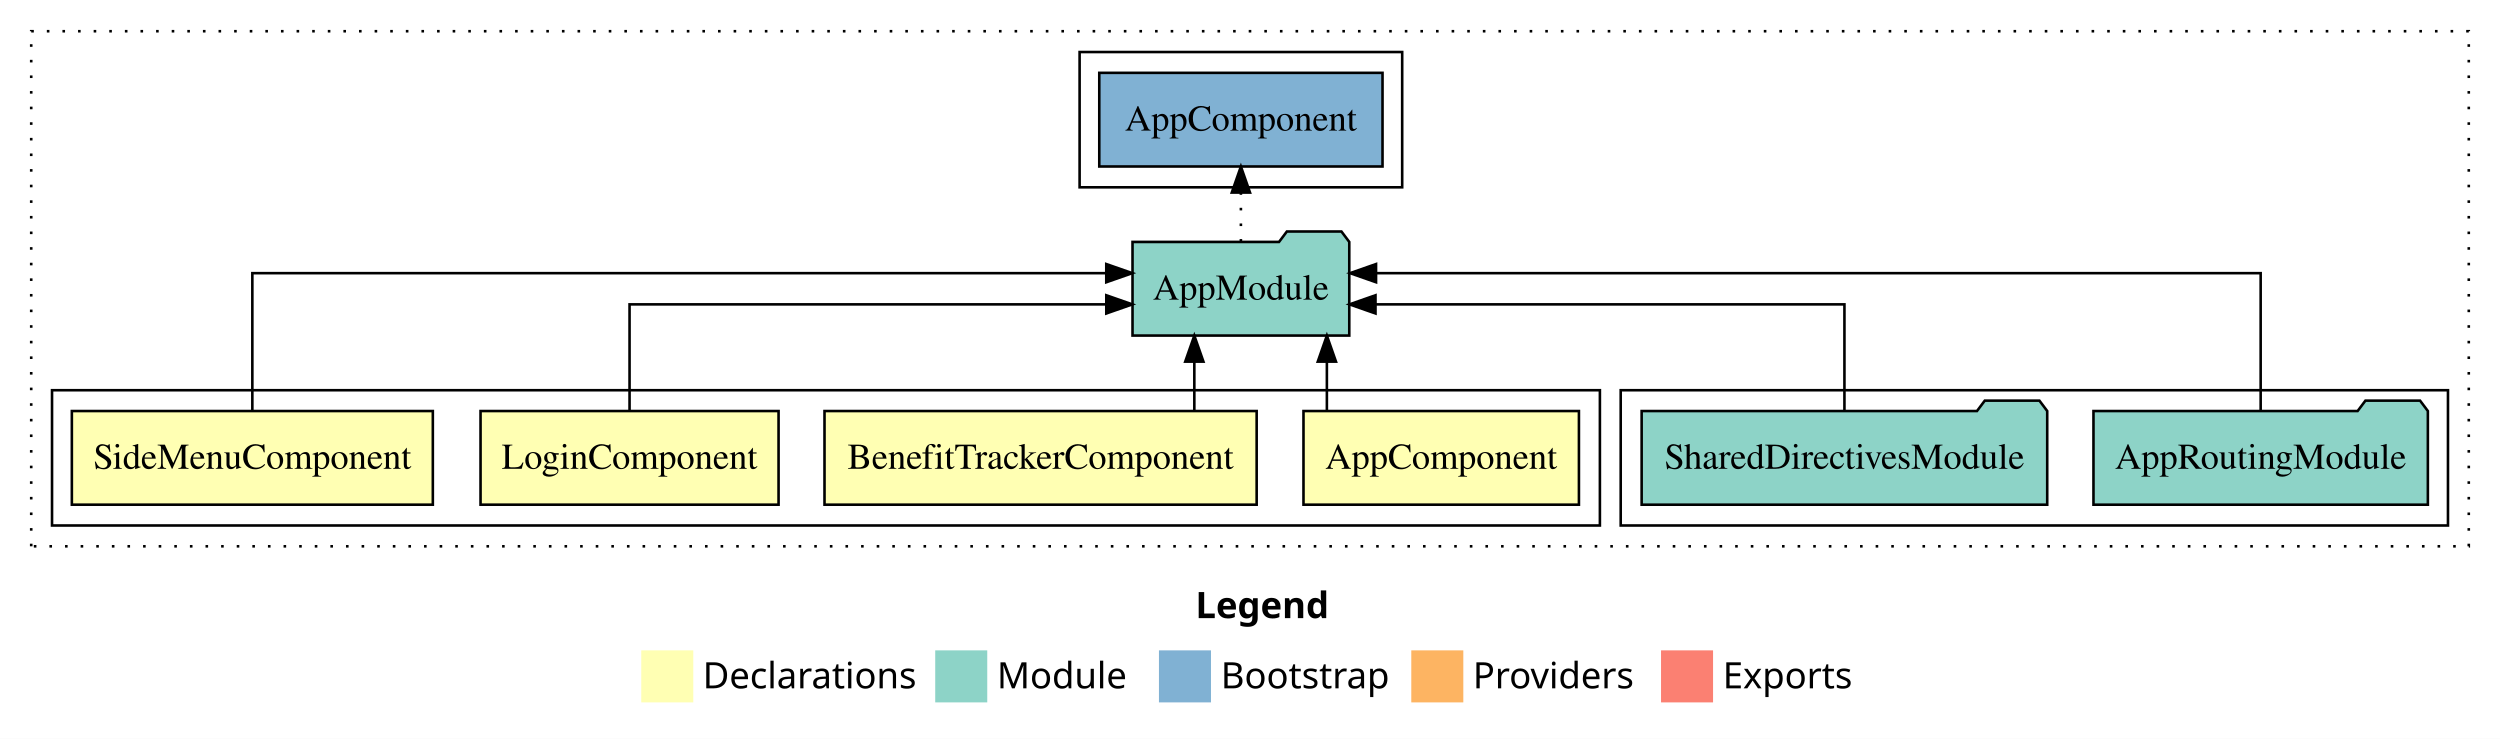
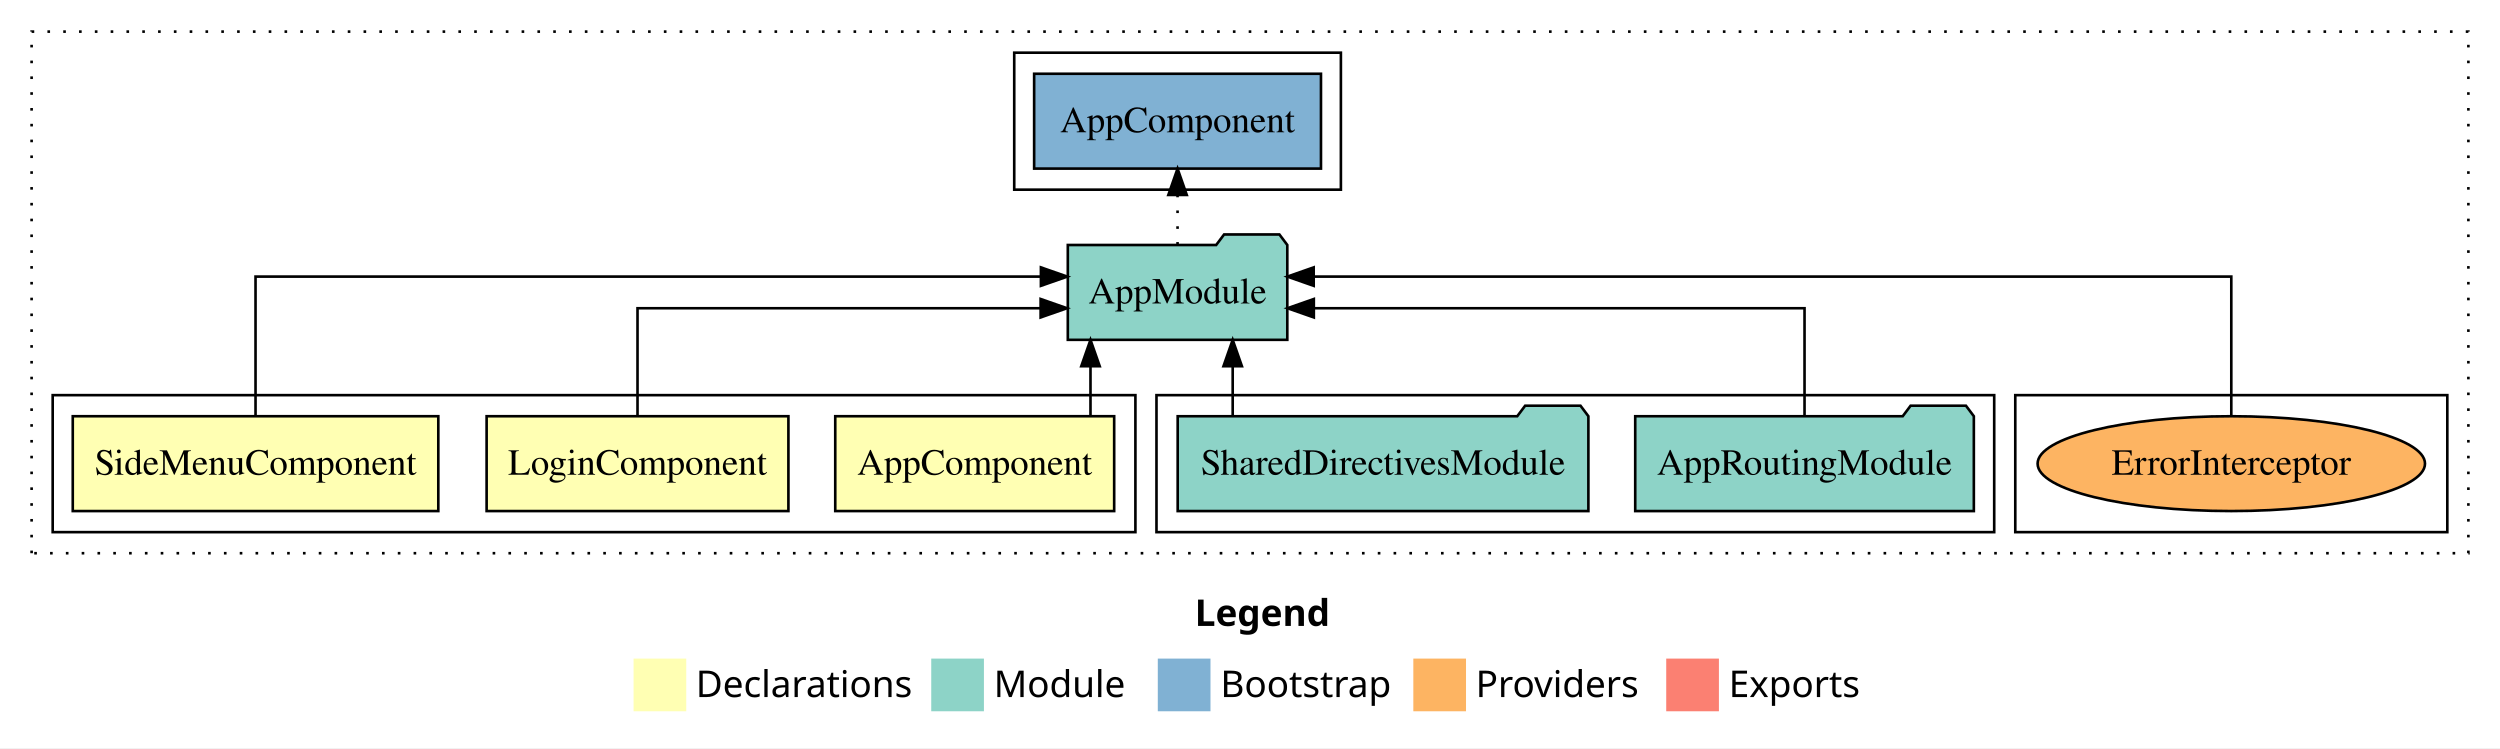
- <svg xmlns="http://www.w3.org/2000/svg" width="961pt" height="284pt" viewBox="0.00 0.00 961.00 284.00">
+ <svg xmlns="http://www.w3.org/2000/svg" width="949pt" height="284pt" viewBox="0.00 0.00 949.00 284.00">
  <g id="graph0" class="graph" transform="scale(1 1) rotate(0) translate(4 280)">
-     <polygon fill="white" stroke="transparent" points="-4,4 -4,-280 957,-280 957,4 -4,4" />
-     <text text-anchor="start" x="455.51" y="-42.4" font-family="sans-serif" font-weight="bold" font-size="14.00">Legend</text>
-     <polygon fill="#ffffb3" stroke="transparent" points="242.5,-10 242.5,-30 262.5,-30 262.5,-10 242.5,-10" />
-     <text text-anchor="start" x="266.13" y="-15.4" font-family="sans-serif" font-size="14.00">  Declarations</text>
-     <polygon fill="#8dd3c7" stroke="transparent" points="355.5,-10 355.5,-30 375.5,-30 375.5,-10 355.5,-10" />
-     <text text-anchor="start" x="379.23" y="-15.4" font-family="sans-serif" font-size="14.00">  Module</text>
-     <polygon fill="#80b1d3" stroke="transparent" points="441.5,-10 441.5,-30 461.5,-30 461.5,-10 441.5,-10" />
-     <text text-anchor="start" x="465.28" y="-15.4" font-family="sans-serif" font-size="14.00">  Bootstrap</text>
-     <polygon fill="#fdb462" stroke="transparent" points="538.5,-10 538.5,-30 558.5,-30 558.5,-10 538.5,-10" />
-     <text text-anchor="start" x="562.17" y="-15.4" font-family="sans-serif" font-size="14.00">  Providers</text>
-     <polygon fill="#fb8072" stroke="transparent" points="634.5,-10 634.5,-30 654.5,-30 654.5,-10 634.5,-10" />
-     <text text-anchor="start" x="658.23" y="-15.4" font-family="sans-serif" font-size="14.00">  Exports</text>
+     <polygon fill="white" stroke="transparent" points="-4,4 -4,-280 945,-280 945,4 -4,4" />
+     <text text-anchor="start" x="449.51" y="-42.4" font-family="sans-serif" font-weight="bold" font-size="14.00">Legend</text>
+     <polygon fill="#ffffb3" stroke="transparent" points="236.5,-10 236.5,-30 256.5,-30 256.5,-10 236.5,-10" />
+     <text text-anchor="start" x="260.13" y="-15.4" font-family="sans-serif" font-size="14.00">  Declarations</text>
+     <polygon fill="#8dd3c7" stroke="transparent" points="349.5,-10 349.5,-30 369.5,-30 369.5,-10 349.5,-10" />
+     <text text-anchor="start" x="373.23" y="-15.4" font-family="sans-serif" font-size="14.00">  Module</text>
+     <polygon fill="#80b1d3" stroke="transparent" points="435.5,-10 435.5,-30 455.5,-30 455.5,-10 435.5,-10" />
+     <text text-anchor="start" x="459.28" y="-15.4" font-family="sans-serif" font-size="14.00">  Bootstrap</text>
+     <polygon fill="#fdb462" stroke="transparent" points="532.5,-10 532.5,-30 552.5,-30 552.5,-10 532.5,-10" />
+     <text text-anchor="start" x="556.17" y="-15.4" font-family="sans-serif" font-size="14.00">  Providers</text>
+     <polygon fill="#fb8072" stroke="transparent" points="628.5,-10 628.5,-30 648.5,-30 648.5,-10 628.5,-10" />
+     <text text-anchor="start" x="652.23" y="-15.4" font-family="sans-serif" font-size="14.00">  Exports</text>
    <g id="clust1" class="cluster">
-       <polygon fill="none" stroke="black" stroke-dasharray="1,5" points="8,-70 8,-268 945,-268 945,-70 8,-70" />
+       <polygon fill="none" stroke="black" stroke-dasharray="1,5" points="8,-70 8,-268 933,-268 933,-70 8,-70" />
    </g>
-     <g id="clust7" class="cluster">
-       <polygon fill="none" stroke="black" points="619,-78 619,-130 937,-130 937,-78 619,-78" />
+     <g id="clust9" class="cluster">
+       <polygon fill="none" stroke="black" points="761,-78 761,-130 925,-130 925,-78 761,-78" />
+     </g>
+     <g id="clust6" class="cluster">
+       <polygon fill="none" stroke="black" points="435,-78 435,-130 753,-130 753,-78 435,-78" />
    </g>
    <g id="clust2" class="cluster">
-       <polygon fill="none" stroke="black" points="16,-78 16,-130 611,-130 611,-78 16,-78" />
+       <polygon fill="none" stroke="black" points="16,-78 16,-130 427,-130 427,-78 16,-78" />
    </g>
-     <g id="clust9" class="cluster">
-       <polygon fill="none" stroke="black" points="411,-208 411,-260 535,-260 535,-208 411,-208" />
+     <g id="clust8" class="cluster">
+       <polygon fill="none" stroke="black" points="381,-208 381,-260 505,-260 505,-208 381,-208" />
    </g>
    <g id="node1" class="node">
-       <polygon fill="#ffffb3" stroke="black" points="602.94,-122 497.06,-122 497.06,-86 602.94,-86 602.94,-122" />
-       <text text-anchor="middle" x="550" y="-99.8" font-family="Times,serif" font-size="14.00">AppComponent</text>
+       <polygon fill="#ffffb3" stroke="black" points="418.94,-122 313.06,-122 313.06,-86 418.94,-86 418.94,-122" />
+       <text text-anchor="middle" x="366" y="-99.8" font-family="Times,serif" font-size="14.00">AppComponent</text>
    </g>
-     <g id="node5" class="node">
-       <polygon fill="#8dd3c7" stroke="black" points="514.66,-187 511.66,-191 490.66,-191 487.66,-187 431.34,-187 431.34,-151 514.66,-151 514.66,-187" />
-       <text text-anchor="middle" x="473" y="-164.8" font-family="Times,serif" font-size="14.00">AppModule</text>
+     <g id="node4" class="node">
+       <polygon fill="#8dd3c7" stroke="black" points="484.66,-187 481.66,-191 460.66,-191 457.66,-187 401.34,-187 401.34,-151 484.66,-151 484.66,-187" />
+       <text text-anchor="middle" x="443" y="-164.8" font-family="Times,serif" font-size="14.00">AppModule</text>
    </g>
    <g id="edge1" class="edge">
-       <path fill="none" stroke="black" d="M506.05,-122.11C506.05,-122.11 506.05,-140.99 506.05,-140.99" />
-       <polygon fill="black" stroke="black" points="502.55,-140.99 506.05,-150.99 509.55,-140.99 502.55,-140.99" />
+       <path fill="none" stroke="black" d="M409.95,-122.11C409.95,-122.11 409.95,-140.99 409.95,-140.99" />
+       <polygon fill="black" stroke="black" points="406.45,-140.99 409.95,-150.99 413.45,-140.99 406.45,-140.99" />
    </g>
    <g id="node2" class="node">
-       <polygon fill="#ffffb3" stroke="black" points="479.06,-122 312.94,-122 312.94,-86 479.06,-86 479.06,-122" />
-       <text text-anchor="middle" x="396" y="-99.8" font-family="Times,serif" font-size="14.00">BenefitTrackerComponent</text>
-     </g>
-     <g id="edge2" class="edge">
-       <path fill="none" stroke="black" d="M455.1,-122.11C455.1,-122.11 455.1,-140.99 455.1,-140.99" />
-       <polygon fill="black" stroke="black" points="451.6,-140.99 455.1,-150.99 458.6,-140.99 451.6,-140.99" />
-     </g>
-     <g id="node3" class="node">
      <polygon fill="#ffffb3" stroke="black" points="295.28,-122 180.72,-122 180.72,-86 295.28,-86 295.28,-122" />
      <text text-anchor="middle" x="238" y="-99.8" font-family="Times,serif" font-size="14.00">LoginComponent</text>
    </g>
-     <g id="edge3" class="edge">
-       <path fill="none" stroke="black" d="M238,-122.02C238,-139.37 238,-163 238,-163 238,-163 421.26,-163 421.26,-163" />
-       <polygon fill="black" stroke="black" points="421.26,-166.5 431.26,-163 421.26,-159.5 421.26,-166.5" />
+     <g id="edge2" class="edge">
+       <path fill="none" stroke="black" d="M238,-122.02C238,-139.37 238,-163 238,-163 238,-163 391.02,-163 391.02,-163" />
+       <polygon fill="black" stroke="black" points="391.02,-166.5 401.02,-163 391.02,-159.5 391.02,-166.5" />
    </g>
-     <g id="node4" class="node">
+     <g id="node3" class="node">
      <polygon fill="#ffffb3" stroke="black" points="162.38,-122 23.62,-122 23.62,-86 162.38,-86 162.38,-122" />
      <text text-anchor="middle" x="93" y="-99.8" font-family="Times,serif" font-size="14.00">SideMenuComponent</text>
    </g>
+     <g id="edge3" class="edge">
+       <path fill="none" stroke="black" d="M93,-122.28C93,-143.32 93,-175 93,-175 93,-175 391.13,-175 391.13,-175" />
+       <polygon fill="black" stroke="black" points="391.13,-178.5 401.13,-175 391.13,-171.5 391.13,-178.5" />
+     </g>
+     <g id="node7" class="node">
+       <polygon fill="#80b1d3" stroke="black" points="497.44,-252 388.56,-252 388.56,-216 497.44,-216 497.44,-252" />
+       <text text-anchor="middle" x="443" y="-229.8" font-family="Times,serif" font-size="14.00">AppComponent </text>
+     </g>
+     <g id="edge6" class="edge">
+       <path fill="none" stroke="black" stroke-dasharray="1,5" d="M443,-187.11C443,-187.11 443,-205.99 443,-205.99" />
+       <polygon fill="black" stroke="black" points="439.5,-205.99 443,-215.99 446.5,-205.99 439.5,-205.99" />
+     </g>
+     <g id="node5" class="node">
+       <polygon fill="#8dd3c7" stroke="black" points="745.27,-122 742.27,-126 721.27,-126 718.27,-122 616.73,-122 616.73,-86 745.27,-86 745.27,-122" />
+       <text text-anchor="middle" x="681" y="-99.8" font-family="Times,serif" font-size="14.00">AppRoutingModule</text>
+     </g>
    <g id="edge4" class="edge">
-       <path fill="none" stroke="black" d="M93,-122.28C93,-143.32 93,-175 93,-175 93,-175 421.25,-175 421.25,-175" />
-       <polygon fill="black" stroke="black" points="421.25,-178.5 431.25,-175 421.25,-171.5 421.25,-178.5" />
+       <path fill="none" stroke="black" d="M681,-122.02C681,-139.37 681,-163 681,-163 681,-163 494.73,-163 494.73,-163" />
+       <polygon fill="black" stroke="black" points="494.73,-159.5 484.73,-163 494.73,-166.5 494.73,-159.5" />
+     </g>
+     <g id="node6" class="node">
+       <polygon fill="#8dd3c7" stroke="black" points="598.95,-122 595.95,-126 574.95,-126 571.95,-122 443.05,-122 443.05,-86 598.95,-86 598.95,-122" />
+       <text text-anchor="middle" x="521" y="-99.8" font-family="Times,serif" font-size="14.00">SharedDirectivesModule</text>
+     </g>
+     <g id="edge5" class="edge">
+       <path fill="none" stroke="black" d="M463.93,-122.11C463.93,-122.11 463.93,-140.99 463.93,-140.99" />
+       <polygon fill="black" stroke="black" points="460.43,-140.99 463.93,-150.99 467.43,-140.99 460.43,-140.99" />
    </g>
    <g id="node8" class="node">
-       <polygon fill="#80b1d3" stroke="black" points="527.44,-252 418.56,-252 418.56,-216 527.44,-216 527.44,-252" />
-       <text text-anchor="middle" x="473" y="-229.8" font-family="Times,serif" font-size="14.00">AppComponent </text>
+       <ellipse fill="#fdb462" stroke="black" cx="843" cy="-104" rx="73.53" ry="18" />
+       <text text-anchor="middle" x="843" y="-99.8" font-family="Times,serif" font-size="14.00">ErrorInterceptor</text>
    </g>
    <g id="edge7" class="edge">
-       <path fill="none" stroke="black" stroke-dasharray="1,5" d="M473,-187.11C473,-187.11 473,-205.99 473,-205.99" />
-       <polygon fill="black" stroke="black" points="469.5,-205.99 473,-215.99 476.5,-205.99 469.5,-205.99" />
-     </g>
-     <g id="node6" class="node">
-       <polygon fill="#8dd3c7" stroke="black" points="929.27,-122 926.27,-126 905.27,-126 902.27,-122 800.73,-122 800.73,-86 929.27,-86 929.27,-122" />
-       <text text-anchor="middle" x="865" y="-99.8" font-family="Times,serif" font-size="14.00">AppRoutingModule</text>
-     </g>
-     <g id="edge5" class="edge">
-       <path fill="none" stroke="black" d="M865,-122.28C865,-143.32 865,-175 865,-175 865,-175 524.95,-175 524.95,-175" />
-       <polygon fill="black" stroke="black" points="524.95,-171.5 514.95,-175 524.95,-178.5 524.95,-171.5" />
-     </g>
-     <g id="node7" class="node">
-       <polygon fill="#8dd3c7" stroke="black" points="782.95,-122 779.95,-126 758.95,-126 755.95,-122 627.05,-122 627.05,-86 782.95,-86 782.95,-122" />
-       <text text-anchor="middle" x="705" y="-99.8" font-family="Times,serif" font-size="14.00">SharedDirectivesModule</text>
-     </g>
-     <g id="edge6" class="edge">
-       <path fill="none" stroke="black" d="M705,-122.02C705,-139.37 705,-163 705,-163 705,-163 524.74,-163 524.74,-163" />
-       <polygon fill="black" stroke="black" points="524.74,-159.5 514.74,-163 524.74,-166.5 524.74,-159.5" />
+       <path fill="none" stroke="black" d="M843,-122.28C843,-143.32 843,-175 843,-175 843,-175 494.68,-175 494.68,-175" />
+       <polygon fill="black" stroke="black" points="494.68,-171.5 484.68,-175 494.67,-178.5 494.68,-171.5" />
    </g>
  </g>
</svg>
